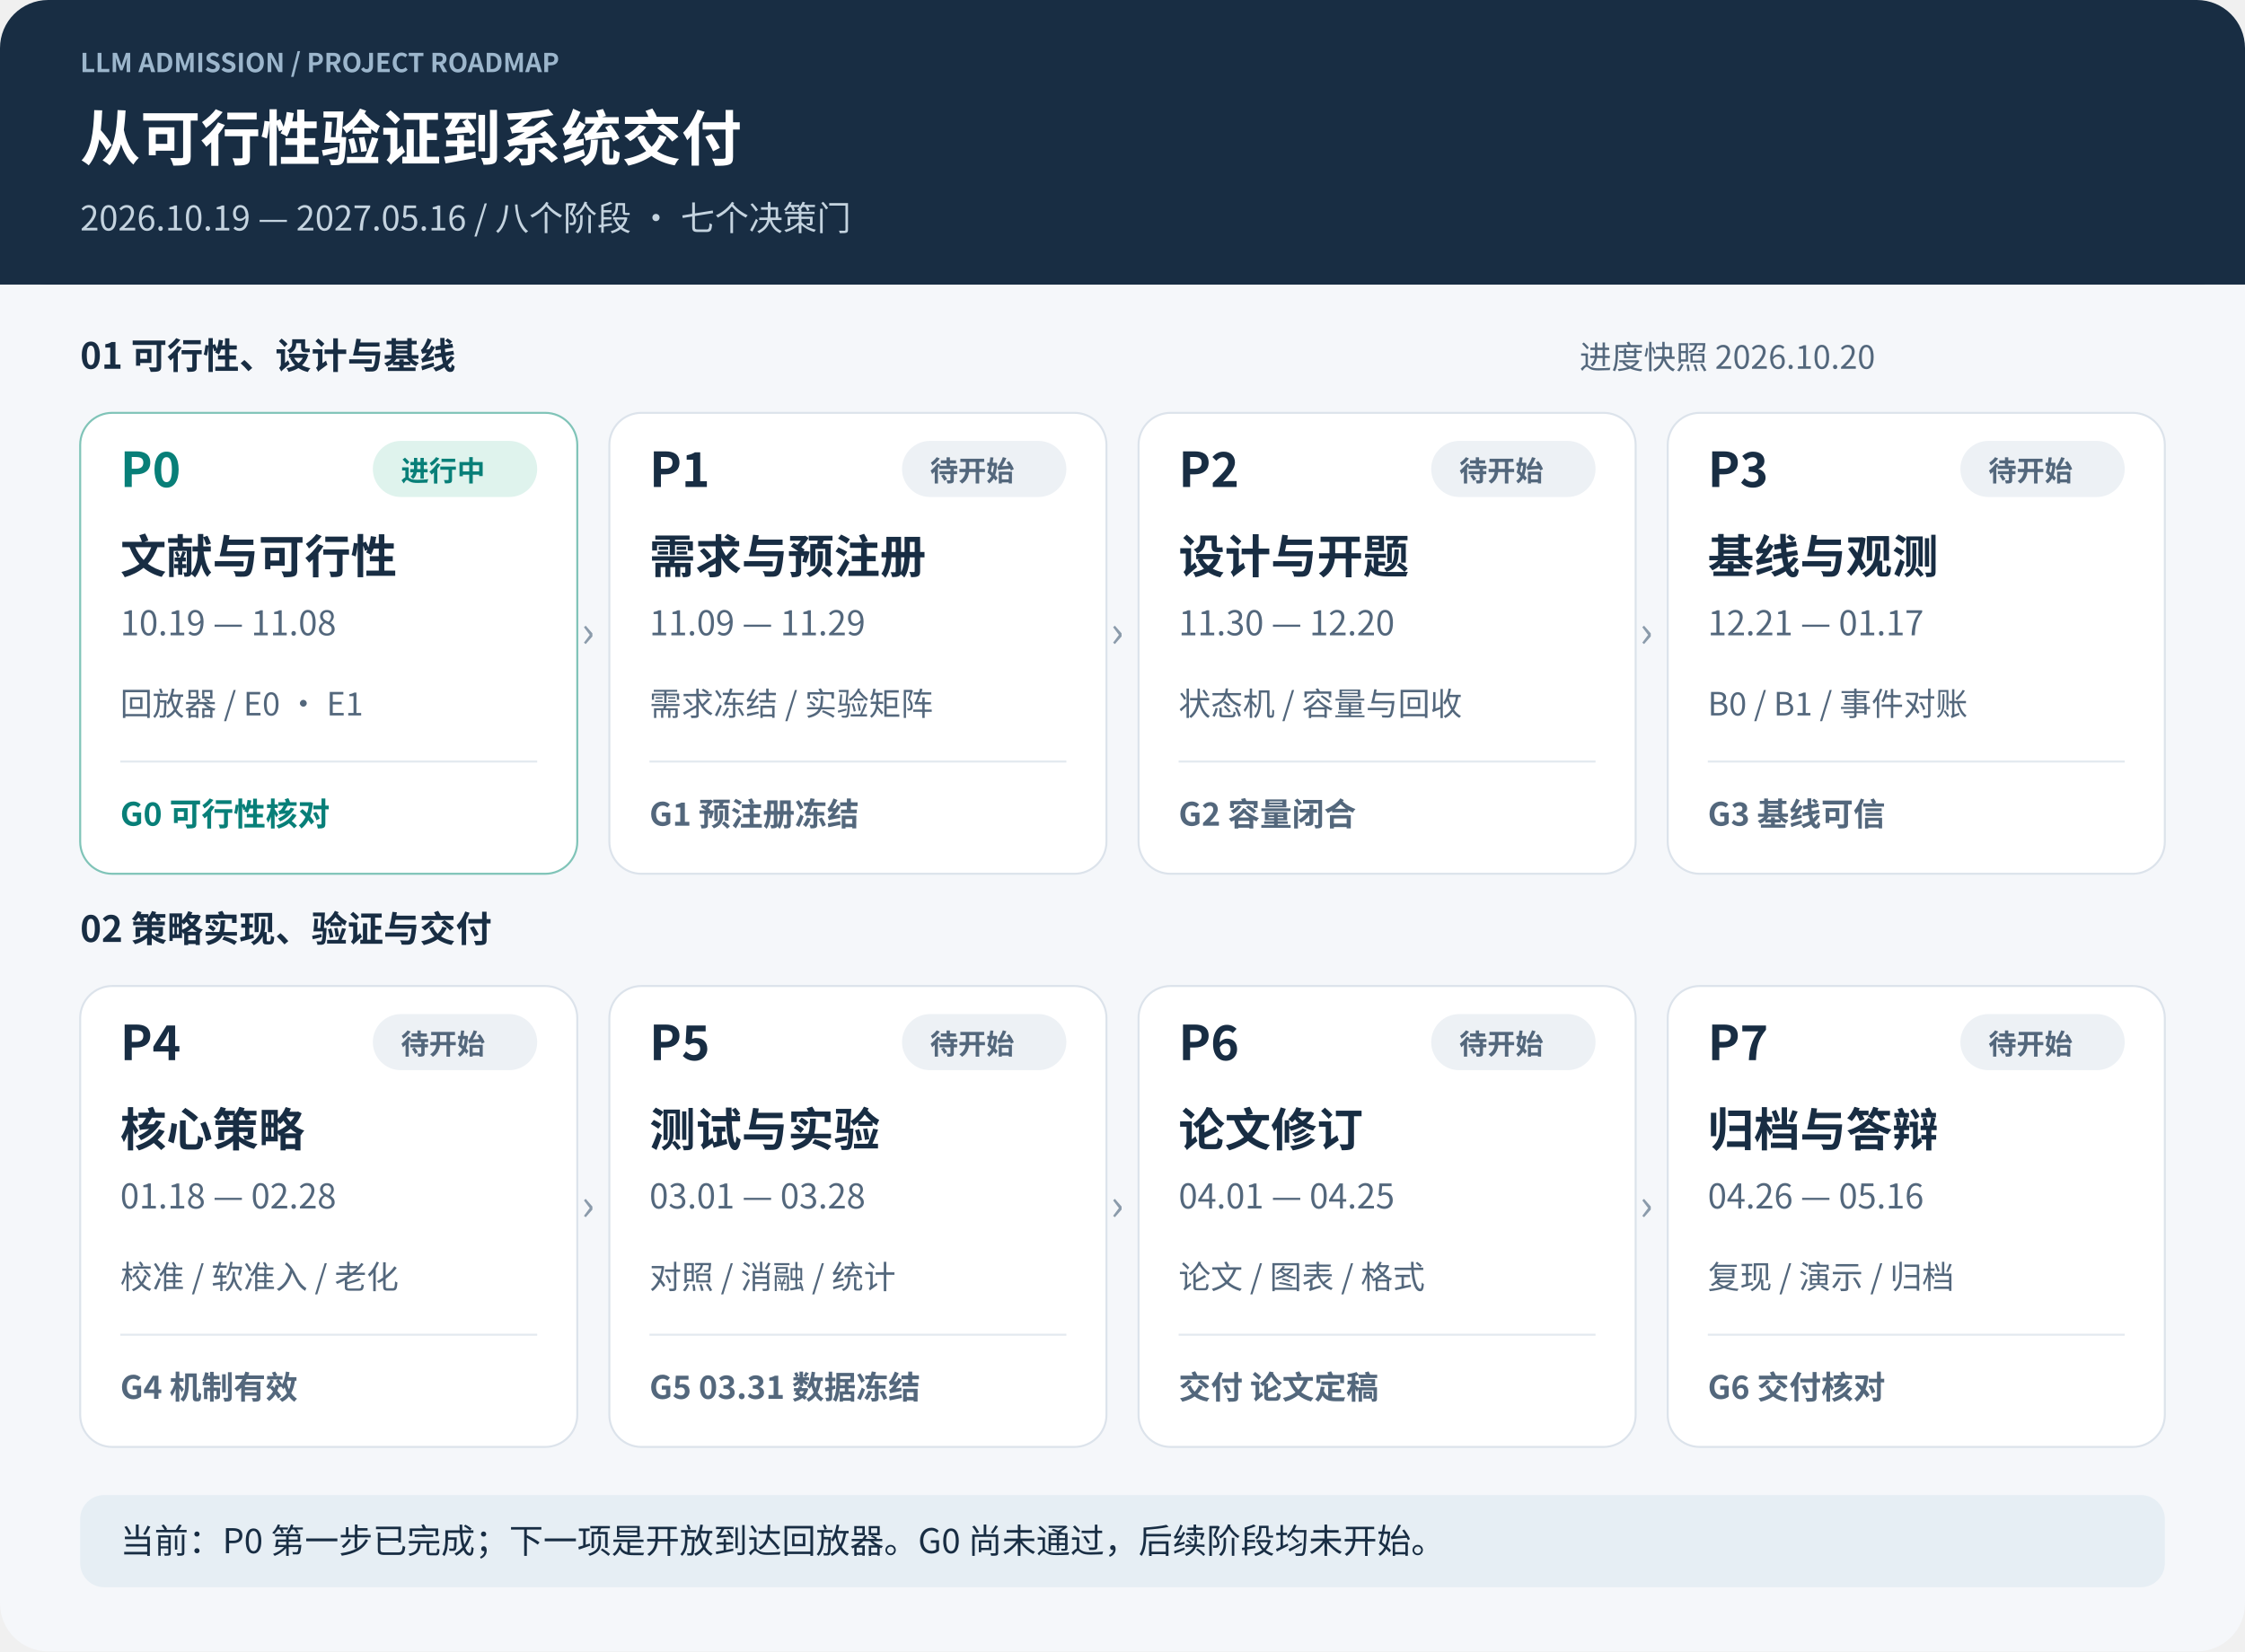
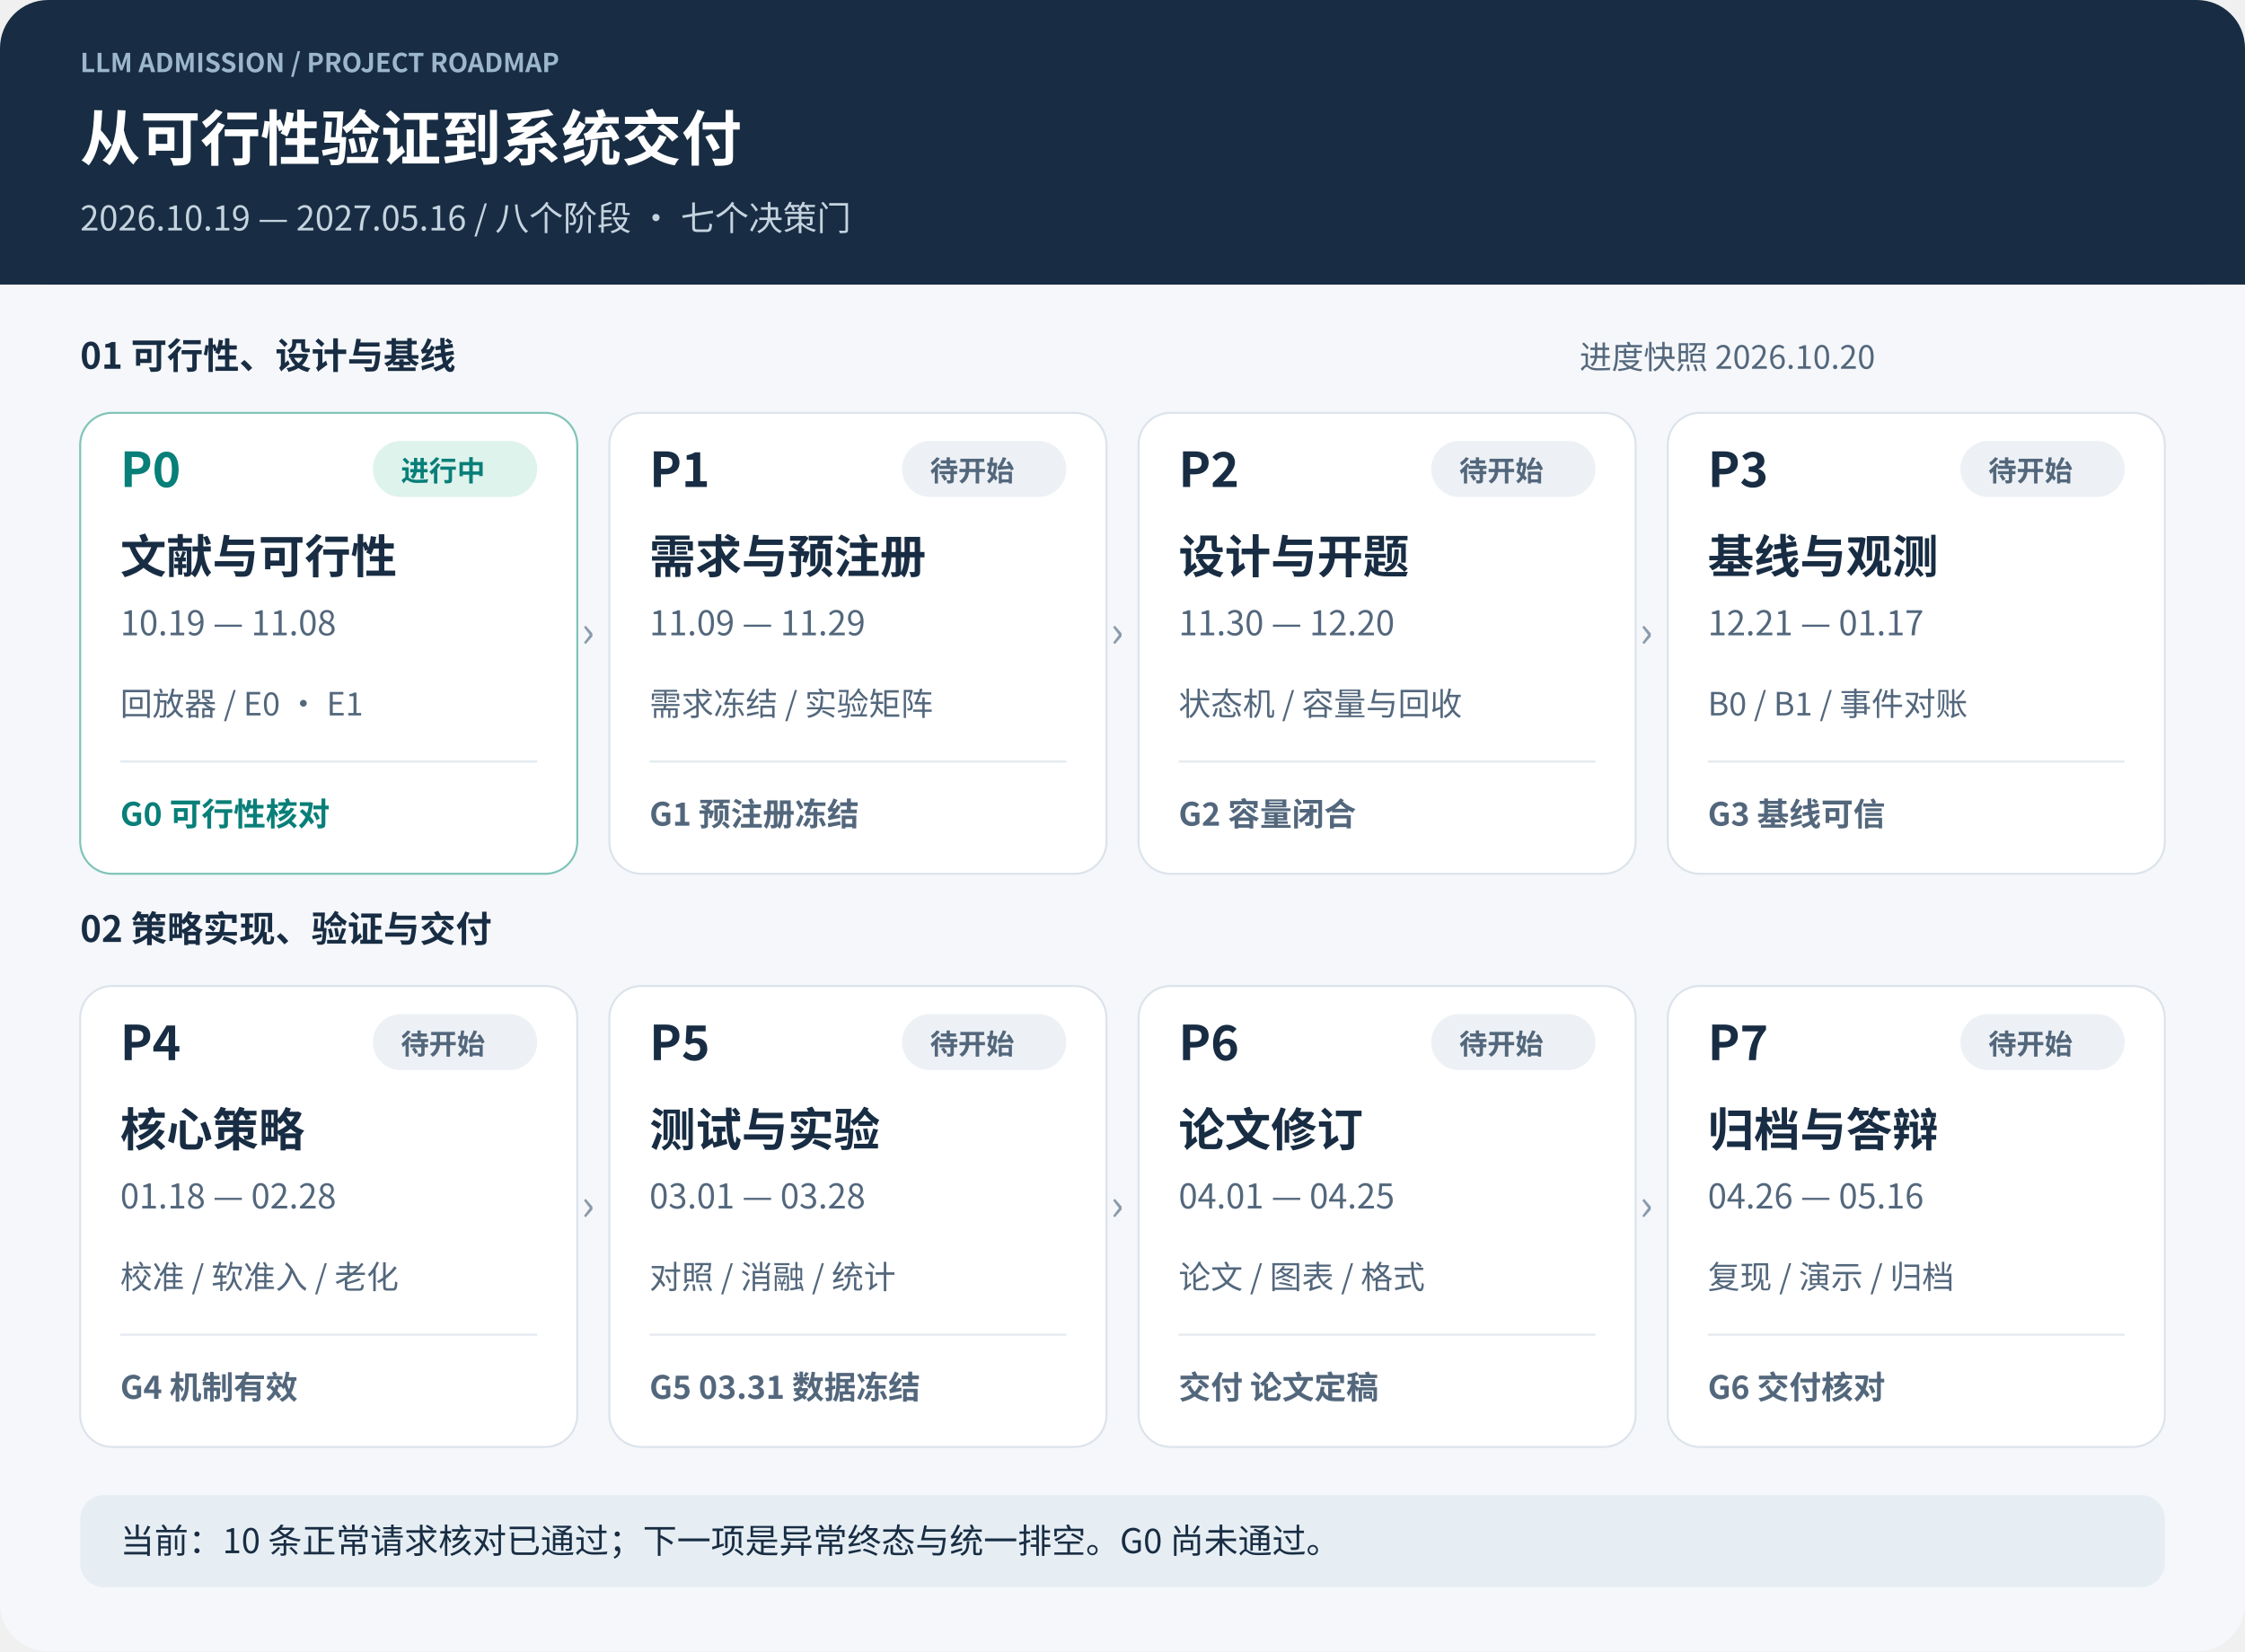
<svg xmlns="http://www.w3.org/2000/svg" width="1120" height="824" viewBox="0 0 1120 824" role="img" aria-labelledby="title desc">
  <g font-family="Segoe UI, PingFang SC, Microsoft YaHei, Noto Sans CJK SC, sans-serif">
    <rect x="0" y="0" width="1120" height="824" rx="24" fill="#f5f7fa" stroke="none" />
    <rect x="0" y="0" width="1120" height="142" rx="24" fill="#182d43" stroke="none" />
    <rect x="0" y="80" width="1120" height="62" rx="0" fill="#182d43" stroke="none" />
    <text x="40" y="36" font-size="13" fill="#9cb6cc" font-weight="600">LLM ADMISSION / PROJECT ROADMAP</text>
    <text x="40" y="80" font-size="30" fill="#ffffff" font-weight="700">从可行性验证到系统交付</text>
    <text x="40" y="115" font-size="17" fill="#c4d3df" font-weight="400">2026.10.19 — 2027.05.16  /  八个阶段 · 七个决策门</text>
    <text x="40" y="184" font-size="18" fill="#182d43" font-weight="600">01  可行性、设计与基线</text>
    <text x="788" y="184" font-size="16" fill="#53677c" font-weight="400">进度快照  2026.10.20</text>
    <rect x="40" y="206" width="248" height="230" rx="16" fill="#ffffff" stroke="#80c4b8" />
    <text x="60" y="243" font-size="24" fill="#087f78" font-weight="700">P0</text>
    <rect x="186" y="220" width="82" height="28" rx="14" fill="#dff3ed" stroke="none" />
    <text x="200" y="240" font-size="14" fill="#087f78" font-weight="600">进行中</text>
    <text x="60" y="286" font-size="23" fill="#182d43" font-weight="600">文献与可行性</text>
    <text x="60" y="317" font-size="17" fill="#53677c" font-weight="400">10.19 — 11.08</text>
    <text x="60" y="357" font-size="16" fill="#53677c" font-weight="400">回放器 / E0 · E1</text>
    <path d="M60 380h208" stroke="#e3e9ef" />
    <text x="60" y="412" font-size="16" fill="#087f78" font-weight="600">G0  可行性核对</text>
    <text x="290" y="323" font-size="22" fill="#8b9bab" font-weight="400">›</text>
    <rect x="304" y="206" width="248" height="230" rx="16" fill="#ffffff" stroke="#dce3eb" />
    <text x="324" y="243" font-size="24" fill="#182d43" font-weight="700">P1</text>
    <rect x="450" y="220" width="82" height="28" rx="14" fill="#edf1f5" stroke="none" />
    <text x="464" y="240" font-size="14" fill="#53677c" font-weight="600">待开始</text>
    <text x="324" y="286" font-size="23" fill="#182d43" font-weight="600">需求与预注册</text>
    <text x="324" y="317" font-size="17" fill="#53677c" font-weight="400">11.09 — 11.29</text>
    <text x="324" y="357" font-size="16" fill="#53677c" font-weight="400">需求冻结 / 实验矩阵</text>
    <path d="M324 380h208" stroke="#e3e9ef" />
    <text x="324" y="412" font-size="16" fill="#53677c" font-weight="600">G1  预注册冻结</text>
    <text x="554" y="323" font-size="22" fill="#8b9bab" font-weight="400">›</text>
    <rect x="568" y="206" width="248" height="230" rx="16" fill="#ffffff" stroke="#dce3eb" />
    <text x="588" y="243" font-size="24" fill="#182d43" font-weight="700">P2</text>
    <rect x="714" y="220" width="82" height="28" rx="14" fill="#edf1f5" stroke="none" />
    <text x="728" y="240" font-size="14" fill="#53677c" font-weight="600">待开始</text>
    <text x="588" y="286" font-size="23" fill="#182d43" font-weight="600">设计与开题</text>
    <text x="588" y="317" font-size="17" fill="#53677c" font-weight="400">11.30 — 12.20</text>
    <text x="588" y="357" font-size="16" fill="#53677c" font-weight="400">状态机 / 容量与回收</text>
    <path d="M588 380h208" stroke="#e3e9ef" />
    <text x="588" y="412" font-size="16" fill="#53677c" font-weight="600">G2  容量闭合</text>
    <text x="818" y="323" font-size="22" fill="#8b9bab" font-weight="400">›</text>
    <rect x="832" y="206" width="248" height="230" rx="16" fill="#ffffff" stroke="#dce3eb" />
    <text x="852" y="243" font-size="24" fill="#182d43" font-weight="700">P3</text>
    <rect x="978" y="220" width="82" height="28" rx="14" fill="#edf1f5" stroke="none" />
    <text x="992" y="240" font-size="14" fill="#53677c" font-weight="600">待开始</text>
    <text x="852" y="286" font-size="23" fill="#182d43" font-weight="600">基线与观测</text>
    <text x="852" y="317" font-size="17" fill="#53677c" font-weight="400">12.21 — 01.17</text>
    <text x="852" y="357" font-size="16" fill="#53677c" font-weight="400">B0 / B1 / 事件对账</text>
    <path d="M852 380h208" stroke="#e3e9ef" />
    <text x="852" y="412" font-size="16" fill="#53677c" font-weight="600">G3  基线可信</text>
    <rect x="40" y="492" width="248" height="230" rx="16" fill="#ffffff" stroke="#dce3eb" />
    <text x="60" y="529" font-size="24" fill="#182d43" font-weight="700">P4</text>
    <rect x="186" y="506" width="82" height="28" rx="14" fill="#edf1f5" stroke="none" />
    <text x="200" y="526" font-size="14" fill="#53677c" font-weight="600">待开始</text>
    <text x="60" y="572" font-size="23" fill="#182d43" font-weight="600">核心策略</text>
    <text x="60" y="603" font-size="17" fill="#53677c" font-weight="400">01.18 — 02.28</text>
    <text x="60" y="643" font-size="16" fill="#53677c" font-weight="400">校准 / 软准入 / 老化</text>
    <path d="M60 666h208" stroke="#e3e9ef" />
    <text x="60" y="698" font-size="16" fill="#53677c" font-weight="600">G4  机制有效</text>
    <text x="290" y="609" font-size="22" fill="#8b9bab" font-weight="400">›</text>
    <rect x="304" y="492" width="248" height="230" rx="16" fill="#ffffff" stroke="#dce3eb" />
    <text x="324" y="529" font-size="24" fill="#182d43" font-weight="700">P5</text>
    <rect x="450" y="506" width="82" height="28" rx="14" fill="#edf1f5" stroke="none" />
    <text x="464" y="526" font-size="14" fill="#53677c" font-weight="600">待开始</text>
    <text x="324" y="572" font-size="23" fill="#182d43" font-weight="600">测试与实验</text>
    <text x="324" y="603" font-size="17" fill="#53677c" font-weight="400">03.01 — 03.28</text>
    <text x="324" y="643" font-size="16" fill="#53677c" font-weight="400">对照 / 消融 / 统计</text>
    <path d="M324 666h208" stroke="#e3e9ef" />
    <text x="324" y="698" font-size="16" fill="#53677c" font-weight="600">G5  03.31 数据冻结</text>
    <text x="554" y="609" font-size="22" fill="#8b9bab" font-weight="400">›</text>
    <rect x="568" y="492" width="248" height="230" rx="16" fill="#ffffff" stroke="#dce3eb" />
    <text x="588" y="529" font-size="24" fill="#182d43" font-weight="700">P6</text>
    <rect x="714" y="506" width="82" height="28" rx="14" fill="#edf1f5" stroke="none" />
    <text x="728" y="526" font-size="14" fill="#53677c" font-weight="600">待开始</text>
    <text x="588" y="572" font-size="23" fill="#182d43" font-weight="600">论文修订</text>
    <text x="588" y="603" font-size="17" fill="#53677c" font-weight="400">04.01 — 04.25</text>
    <text x="588" y="643" font-size="16" fill="#53677c" font-weight="400">论文 / 图表 / 格式</text>
    <path d="M588 666h208" stroke="#e3e9ef" />
    <text x="588" y="698" font-size="16" fill="#53677c" font-weight="600">交付  论文定稿</text>
    <text x="818" y="609" font-size="22" fill="#8b9bab" font-weight="400">›</text>
    <rect x="832" y="492" width="248" height="230" rx="16" fill="#ffffff" stroke="#dce3eb" />
    <text x="852" y="529" font-size="24" fill="#182d43" font-weight="700">P7</text>
    <rect x="978" y="506" width="82" height="28" rx="14" fill="#edf1f5" stroke="none" />
    <text x="992" y="526" font-size="14" fill="#53677c" font-weight="600">待开始</text>
    <text x="852" y="572" font-size="23" fill="#182d43" font-weight="600">归档与答辩</text>
    <text x="852" y="603" font-size="17" fill="#53677c" font-weight="400">04.26 — 05.16</text>
    <text x="852" y="643" font-size="16" fill="#53677c" font-weight="400">复现 / 演示 / 归档</text>
    <path d="M852 666h208" stroke="#e3e9ef" />
    <text x="852" y="698" font-size="16" fill="#53677c" font-weight="600">G6  交付核对</text>
    <text x="40" y="470" font-size="18" fill="#182d43" font-weight="600">02  策略实现、验证与交付</text>
    <rect x="40" y="746" width="1040" height="46" rx="12" fill="#e6eeF4" stroke="none" />
-     <text x="60" y="775" font-size="17" fill="#182d43" font-weight="400">当前：P0 第一步已完成；下一项是开放到达回放器。G0 尚未通过，后续阶段均未开始。</text>
+     <text x="60" y="775" font-size="17" fill="#182d43" font-weight="400">当前：10 条正常请求核对已通过；下一项是异常终态与统一排空。G0 尚未通过。</text>
  </g>
</svg>
